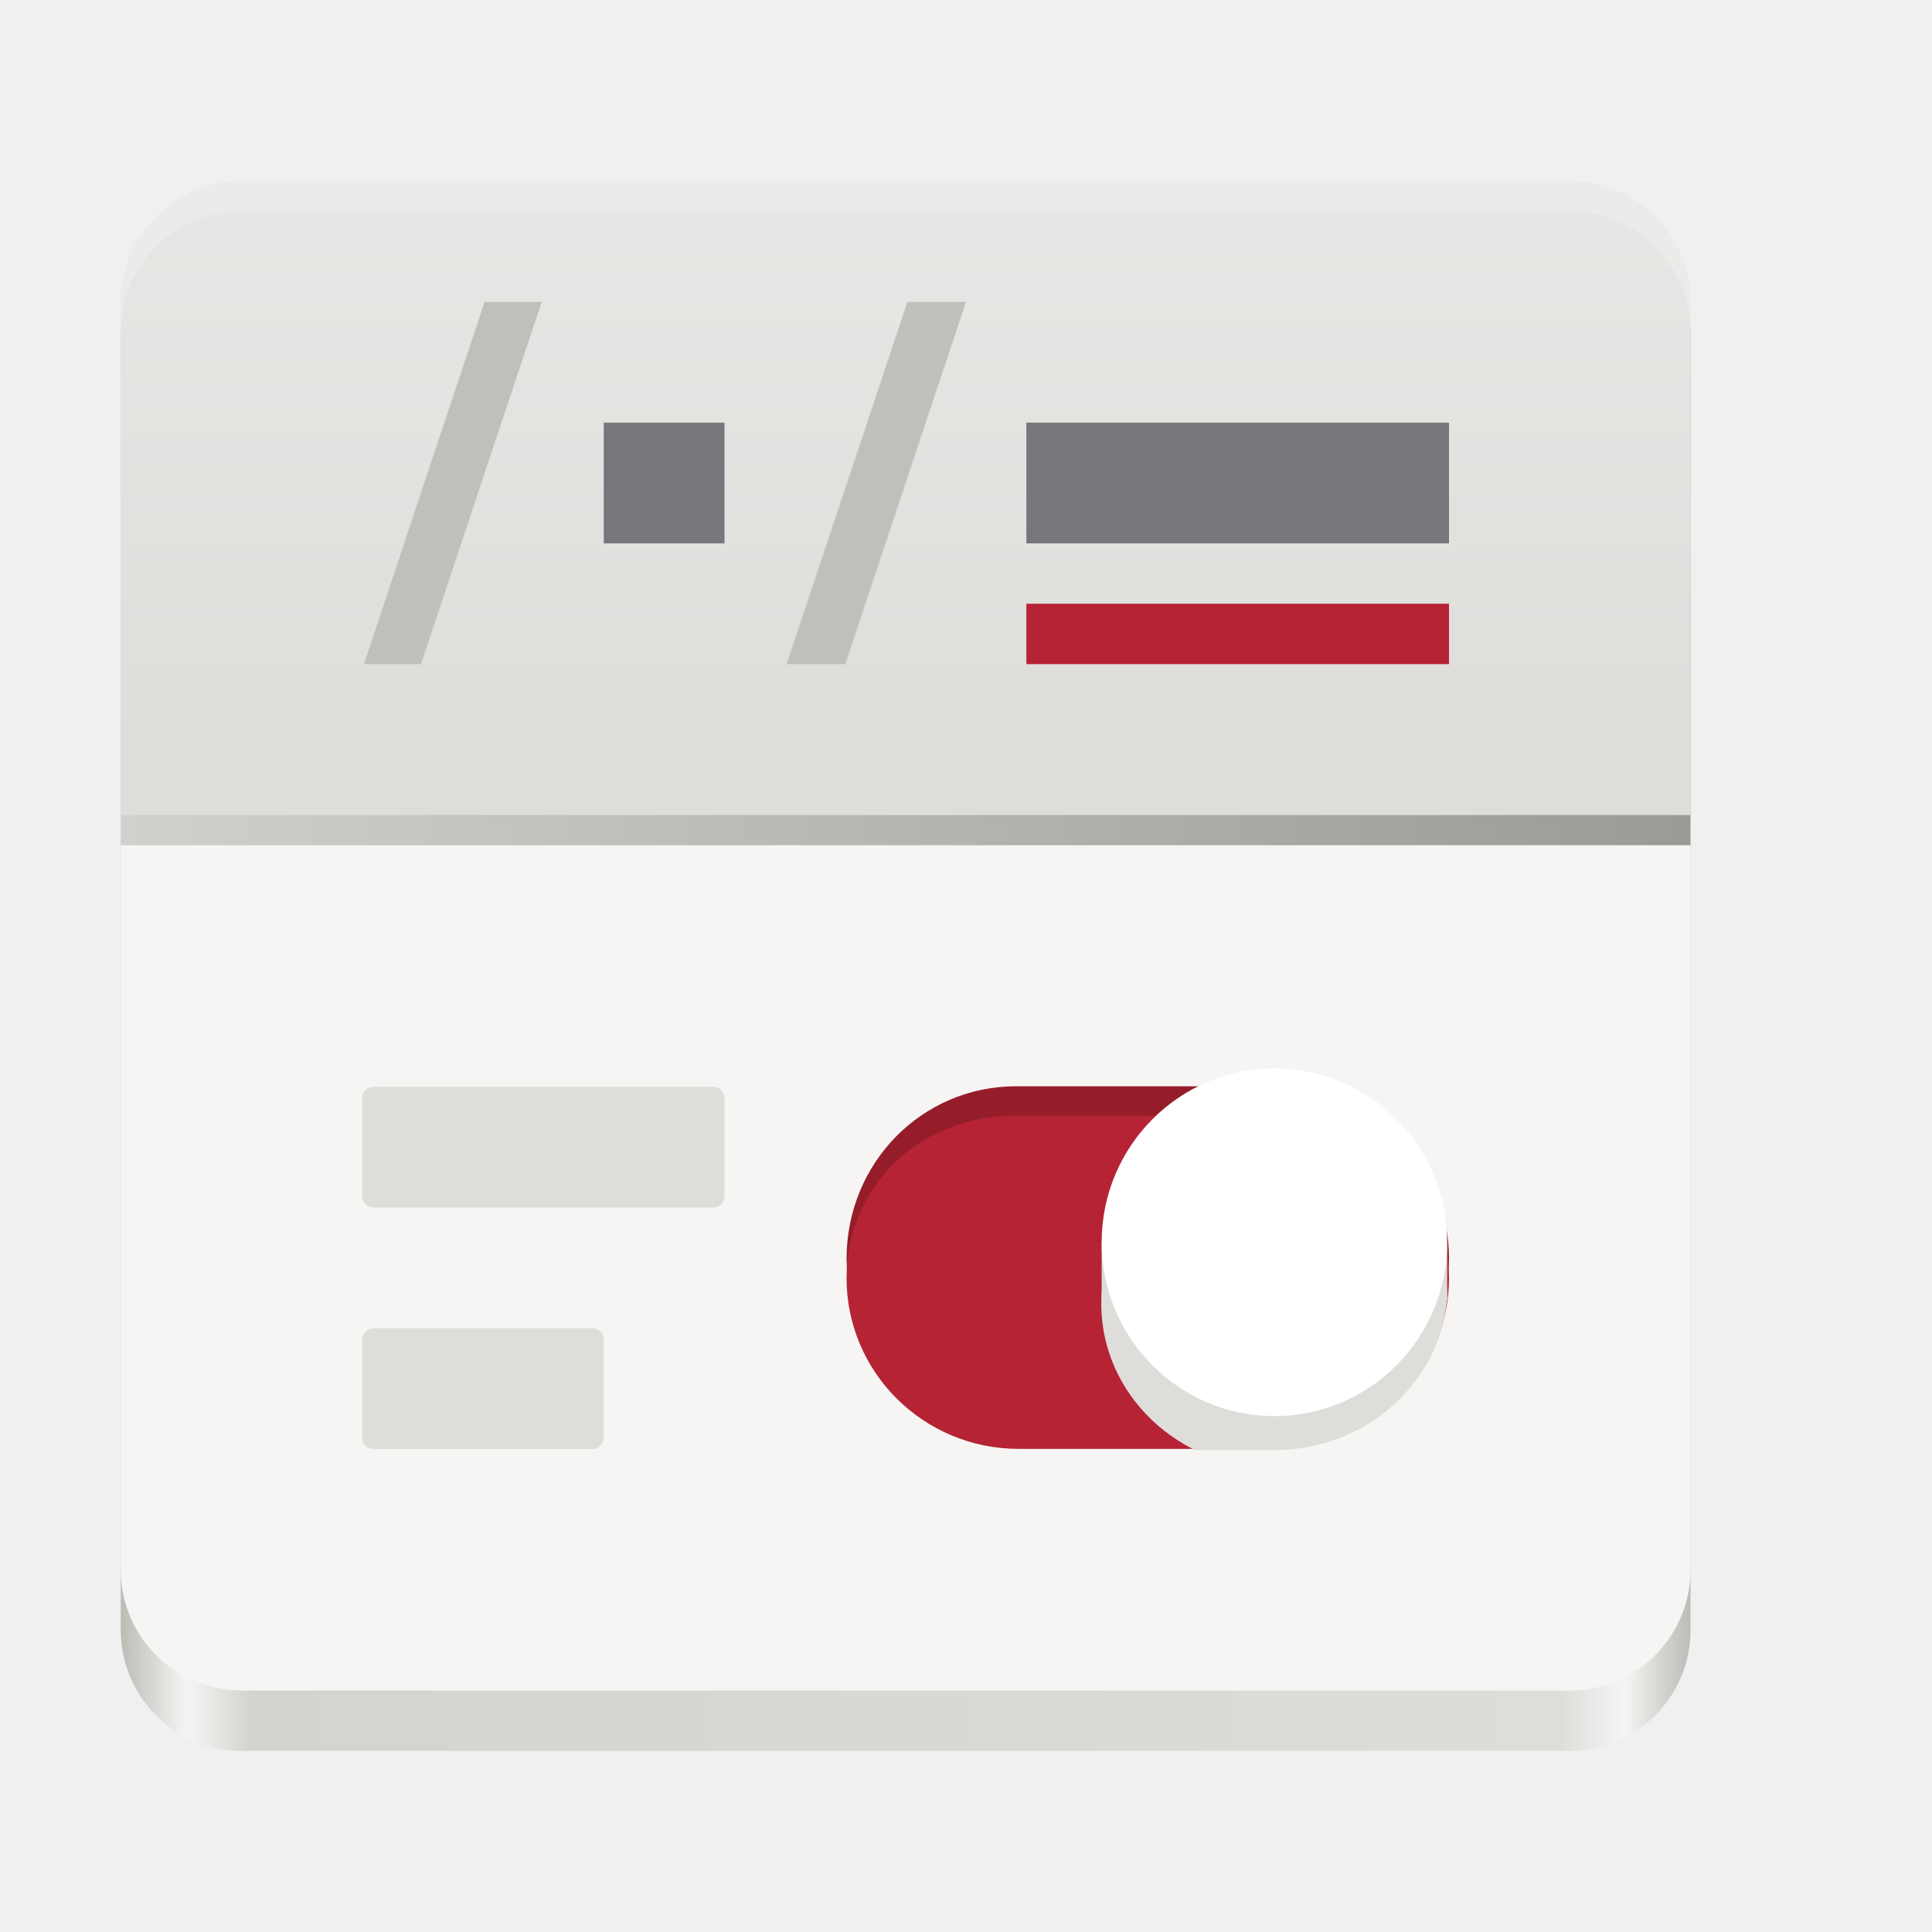
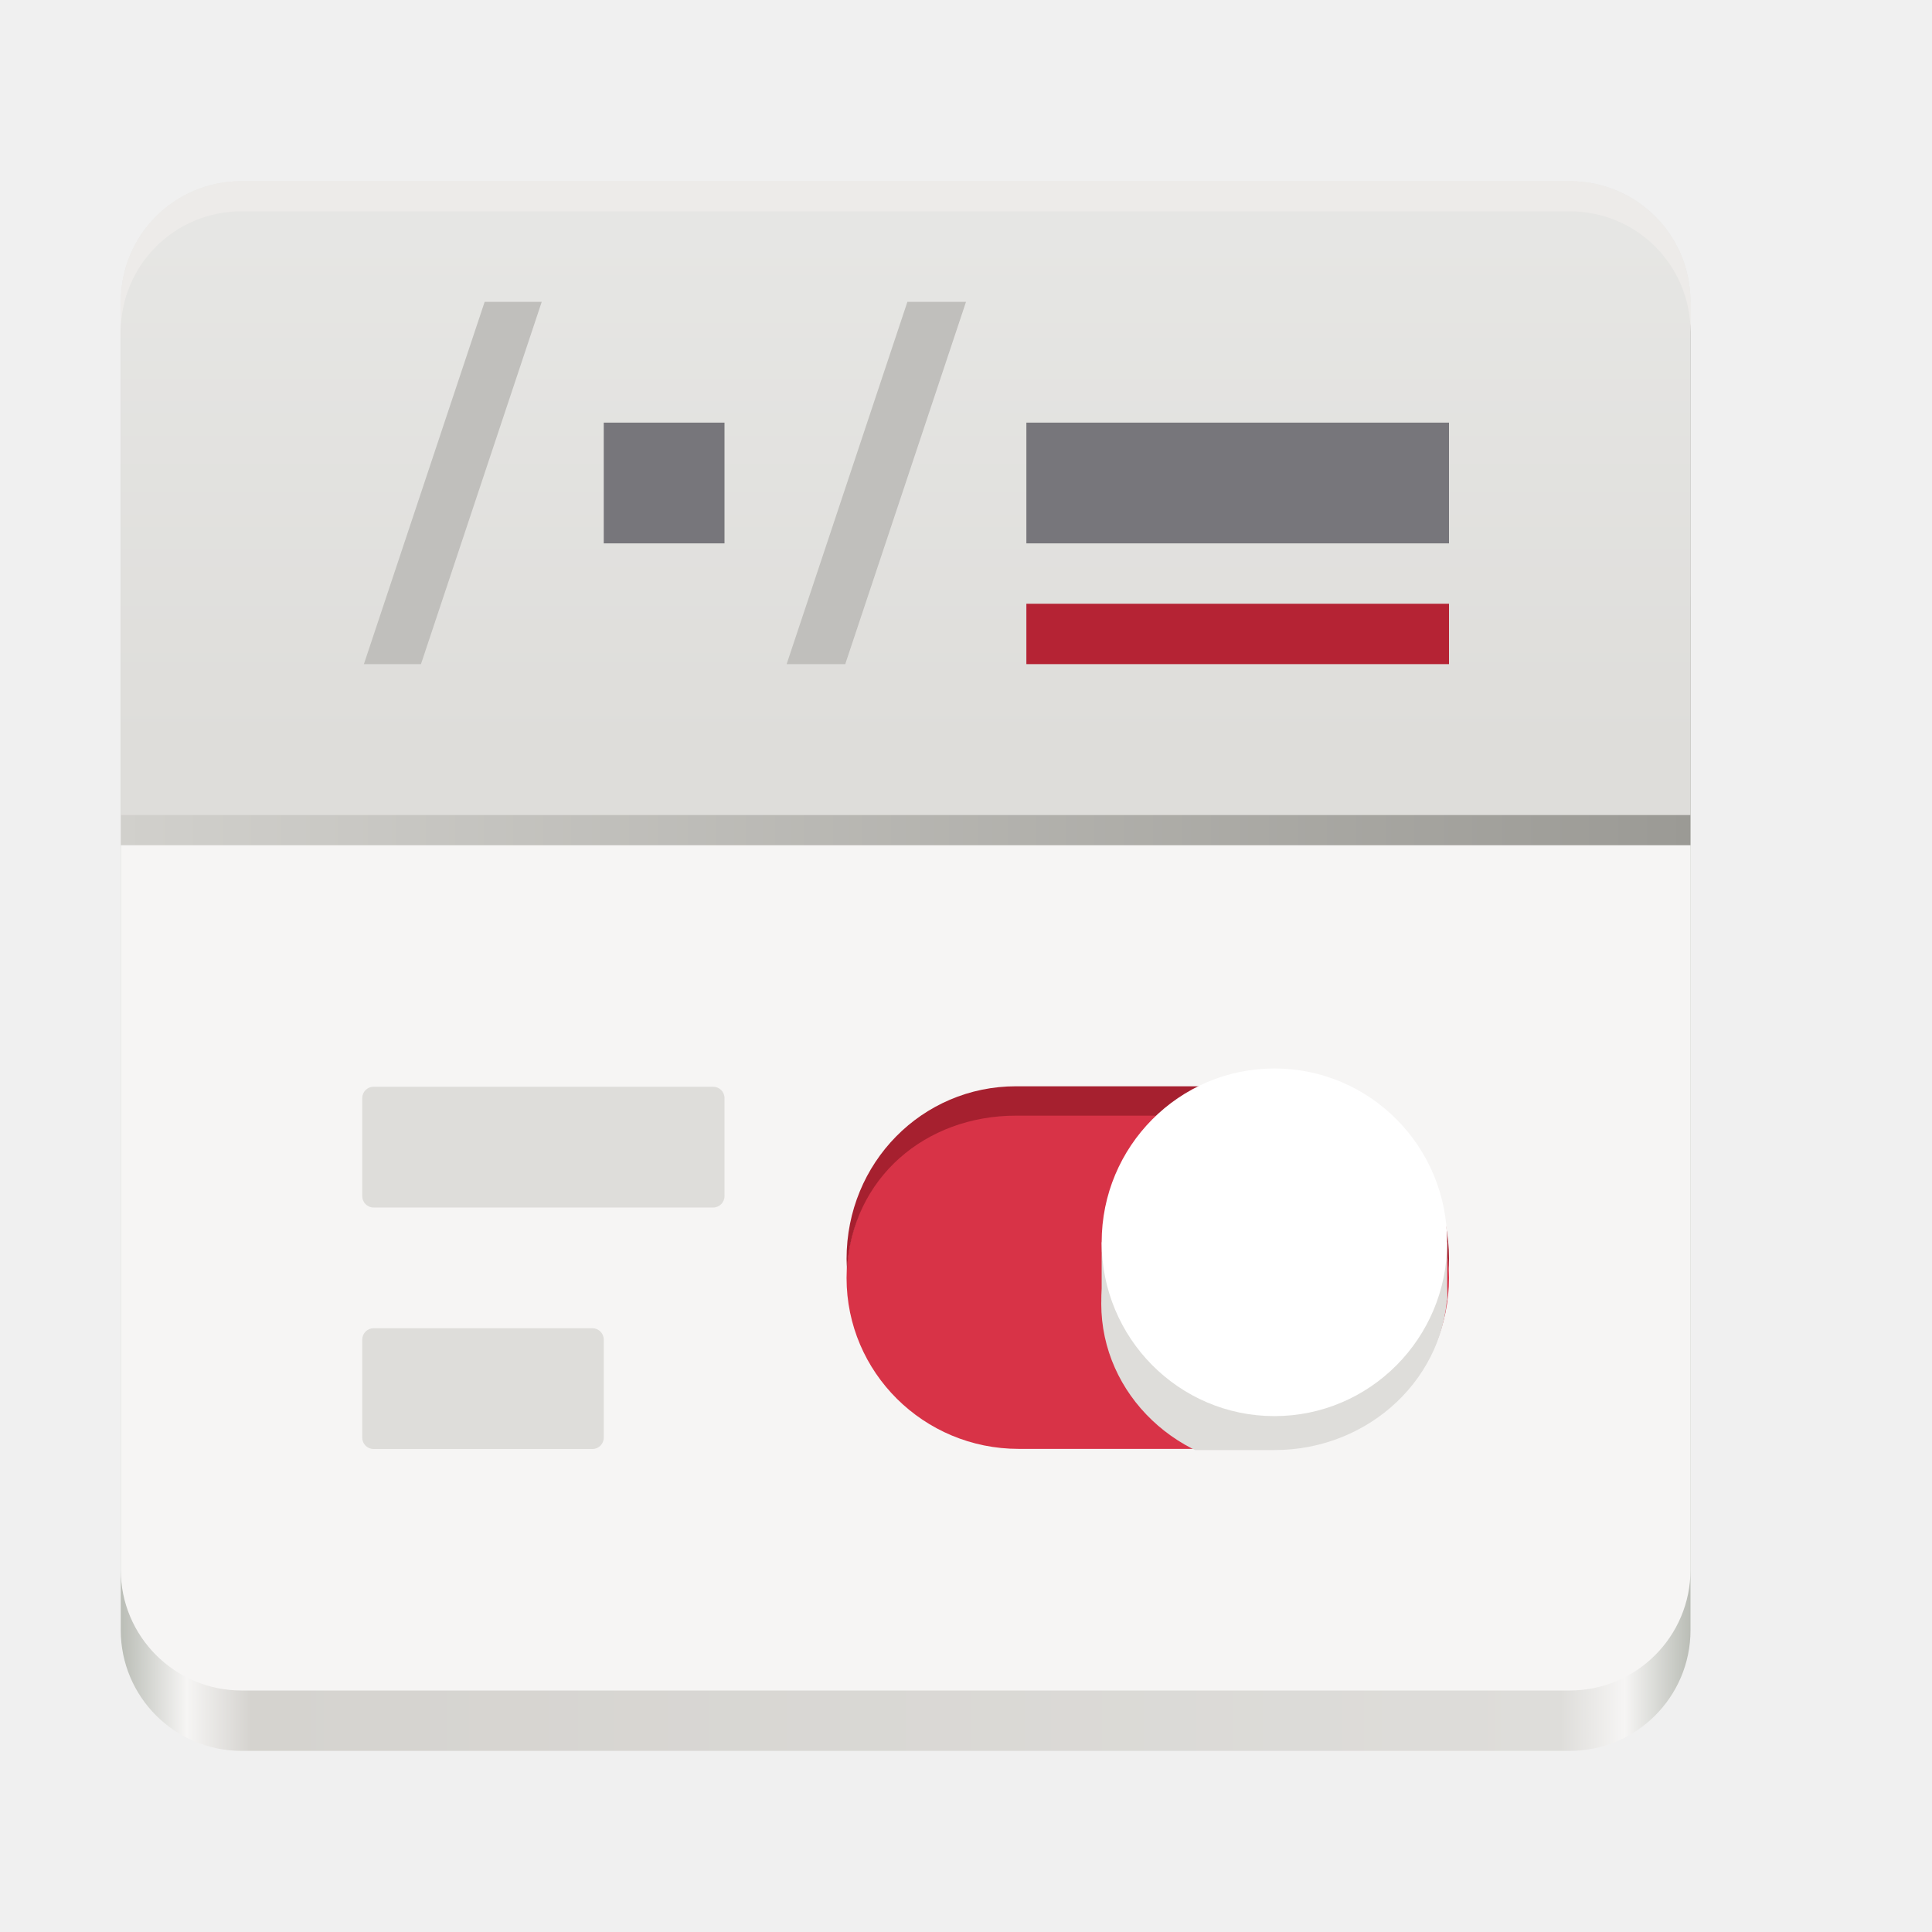
- <svg xmlns="http://www.w3.org/2000/svg" height="128px" viewBox="0 0 128 128" width="128px">
+ <svg xmlns="http://www.w3.org/2000/svg" height="128px" viewBox="0 0 128 128" width="128px" version="1.1" id="svg28">
+   <defs id="defs28" />
  <linearGradient id="a" gradientUnits="userSpaceOnUse" x1="8" x2="112" y1="64" y2="64">
-     <stop offset="0" stop-color="#babdb6" />
-     <stop offset="0.042" stop-color="#f6f5f4" />
-     <stop offset="0.083" stop-color="#d5d3cf" />
-     <stop offset="0.917" stop-color="#deddda" />
-     <stop offset="0.958" stop-color="#f6f5f4" />
-     <stop offset="1" stop-color="#babdb6" />
+     <stop offset="0" stop-color="#babdb6" id="stop1" />
+     <stop offset="0.042" stop-color="#f6f5f4" id="stop2" />
+     <stop offset="0.083" stop-color="#d5d3cf" id="stop3" />
+     <stop offset="0.917" stop-color="#deddda" id="stop4" />
+     <stop offset="0.958" stop-color="#f6f5f4" id="stop5" />
+     <stop offset="1" stop-color="#babdb6" id="stop6" />
  </linearGradient>
  <linearGradient id="b" gradientTransform="matrix(-1 0 0 1 120 -172)" gradientUnits="userSpaceOnUse" x1="8" x2="112" y1="207" y2="207">
-     <stop offset="0" stop-color="#9b9a95" />
-     <stop offset="1" stop-color="#d1d0cc" />
+     <stop offset="0" stop-color="#9b9a95" id="stop7" />
+     <stop offset="1" stop-color="#d1d0cc" id="stop8" />
  </linearGradient>
  <linearGradient id="c" gradientUnits="userSpaceOnUse" x1="67.335" x2="67.335" y1="49.516" y2="12">
-     <stop offset="0" stop-color="#deddda" />
-     <stop offset="1" stop-color="#e7e7e5" />
+     <stop offset="0" stop-color="#deddda" id="stop9" />
+     <stop offset="1" stop-color="#e7e7e5" id="stop10" />
  </linearGradient>
  <clipPath id="d">
-     <path d="m 72 75 h 24 v 22 h -24 z m 0 0" />
+     <path d="m 72 75 h 24 v 22 h -24 z m 0 0" id="path10" />
  </clipPath>
  <clipPath id="e">
-     <path d="m 84.438 74.242 h -17.852 c -6.336 0 -11.477 4.887 -11.477 10.914 s 5.141 10.914 11.477 10.914 h 17.852 c 6.336 0 11.473 -4.887 11.473 -10.914 s -5.137 -10.914 -11.473 -10.914 z m 0 0" />
+     <path d="m 84.438 74.242 h -17.852 c -6.336 0 -11.477 4.887 -11.477 10.914 s 5.141 10.914 11.477 10.914 h 17.852 c 6.336 0 11.473 -4.887 11.473 -10.914 s -5.137 -10.914 -11.473 -10.914 z m 0 0" id="path11" />
  </clipPath>
-   <path d="m 16 32 h 88 c 4.418 0 8 3.582 8 8 v 68 c 0 4.418 -3.582 8 -8 8 h -88 c -4.418 0 -8 -3.582 -8 -8 v -68 c 0 -4.418 3.582 -8 8 -8 z m 0 0" fill="url(#a)" />
-   <path d="m 16 12 h 88 c 4.418 0 8 3.582 8 8 v 84 c 0 4.418 -3.582 8 -8 8 h -88 c -4.418 0 -8 -3.582 -8 -8 v -84 c 0 -4.418 3.582 -8 8 -8 z m 0 0" fill="#f6f5f4" />
-   <path d="m 104 14 c 4.434 0 8 3.566 8 8 v 34 h -104 v -34 c 0 -4.434 3.566 -8 8 -8 z m 0 0" fill="url(#b)" />
-   <path d="m 16 12 c -4.434 0 -8 3.566 -8 8 v 34 h 104 v -34 c 0 -4.434 -3.566 -8 -8 -8 z m 0 0" fill="url(#c)" />
-   <path d="m 84.598 73.348 h -17.109 c -6.297 0 -11.402 5.07 -11.402 11.324 s 5.105 11.32 11.402 11.32 h 17.109 c 6.297 0 11.402 -5.066 11.402 -11.32 s -5.105 -11.324 -11.402 -11.324 z m 0 0" fill="#b52334" />
-   <path d="m 84.773 71.969 c 6.219 0 11.227 5.059 11.227 11.438 c 0 0.219 -0.02 0.504 -0.031 0.715 c -0.324 -6.078 -5.188 -10.207 -11.195 -10.207 h -17.461 c -6.008 0 -10.871 4.129 -11.195 10.207 c -0.012 -0.211 -0.031 -0.496 -0.031 -0.715 c 0 -6.379 5.008 -11.438 11.227 -11.438 z m 0 0" fill="#951d2a" />
-   <g clip-path="url(#d)">
-     <g clip-path="url(#e)">
-       <path d="m 72.961 86.371 c 0 6.027 5.137 10.914 11.477 10.914 c 6.336 0 11.473 -4.887 11.473 -10.914 c 0 -6.031 -5.137 -10.914 -11.473 -10.914 c -6.34 0 -11.477 4.883 -11.477 10.914 z m 0 0" fill="#deddda" />
+   <path d="m 16 32 h 88 c 4.418 0 8 3.582 8 8 v 68 c 0 4.418 -3.582 8 -8 8 h -88 c -4.418 0 -8 -3.582 -8 -8 v -68 c 0 -4.418 3.582 -8 8 -8 z m 0 0" fill="url(#a)" id="path12" />
+   <path d="m 16 12 h 88 c 4.418 0 8 3.582 8 8 v 84 c 0 4.418 -3.582 8 -8 8 h -88 c -4.418 0 -8 -3.582 -8 -8 v -84 c 0 -4.418 3.582 -8 8 -8 z m 0 0" fill="#f6f5f4" id="path13" />
+   <path d="m 104 14 c 4.434 0 8 3.566 8 8 v 34 h -104 v -34 c 0 -4.434 3.566 -8 8 -8 z m 0 0" fill="url(#b)" id="path14" />
+   <path d="m 16 12 c -4.434 0 -8 3.566 -8 8 v 34 h 104 v -34 c 0 -4.434 -3.566 -8 -8 -8 z m 0 0" fill="url(#c)" id="path15" />
+   <path d="m 84.598 73.348 h -17.109 c -6.297 0 -11.402 5.07 -11.402 11.324 s 5.105 11.32 11.402 11.32 h 17.109 c 6.297 0 11.402 -5.066 11.402 -11.32 s -5.105 -11.324 -11.402 -11.324 z m 0 0" fill="#b52334" id="path16" style="fill:#d83347;fill-opacity:1" />
+   <path d="m 84.773 71.969 c 6.219 0 11.227 5.059 11.227 11.438 c 0 0.219 -0.02 0.504 -0.031 0.715 c -0.324 -6.078 -5.188 -10.207 -11.195 -10.207 h -17.461 c -6.008 0 -10.871 4.129 -11.195 10.207 c -0.012 -0.211 -0.031 -0.496 -0.031 -0.715 c 0 -6.379 5.008 -11.438 11.227 -11.438 z m 0 0" fill="#951d2a" id="path17" style="fill:#a6202f;fill-opacity:1" />
+   <g clip-path="url(#d)" id="g19">
+     <g clip-path="url(#e)" id="g18">
+       <path d="m 72.961 86.371 c 0 6.027 5.137 10.914 11.477 10.914 c 6.336 0 11.473 -4.887 11.473 -10.914 c 0 -6.031 -5.137 -10.914 -11.473 -10.914 c -6.34 0 -11.477 4.883 -11.477 10.914 z m 0 0" fill="#deddda" id="path18" />
    </g>
  </g>
-   <path d="m 95.879 82.305 h -22.891 v 3.84 h 22.891 z m 0 0" fill="#deddda" />
-   <path d="m 72.988 82.305 c 0 6.359 5.125 11.516 11.445 11.516 c 6.324 0 11.445 -5.156 11.445 -11.516 c 0 -6.359 -5.121 -11.516 -11.445 -11.516 c -6.32 0 -11.445 5.156 -11.445 11.516 z m 0 0" fill="#ffffff" />
-   <g fill-opacity="0.996">
-     <path d="m 24.75 72 h 22.5 c 0.414 0 0.75 0.336 0.75 0.75 v 6.5 c 0 0.414 -0.336 0.75 -0.75 0.75 h -22.5 c -0.414 0 -0.75 -0.336 -0.75 -0.75 v -6.5 c 0 -0.414 0.336 -0.75 0.75 -0.75 z m 0 0" fill="#deddda" />
-     <path d="m 40 28 h 8 v 8 h -8 z m 0 0" fill="#77767b" />
-     <path d="m 24.75 88 h 14.5 c 0.414 0 0.75 0.336 0.75 0.75 v 6.5 c 0 0.414 -0.336 0.75 -0.75 0.75 h -14.5 c -0.414 0 -0.75 -0.336 -0.75 -0.75 v -6.5 c 0 -0.414 0.336 -0.75 0.75 -0.75 z m 0 0" fill="#deddda" />
-     <path d="m 68 28 h 28 v 8 h -28 z m 0 0" fill="#77767b" />
+   <path d="m 95.879 82.305 h -22.891 v 3.84 h 22.891 z m 0 0" fill="#deddda" id="path19" />
+   <path d="m 72.988 82.305 c 0 6.359 5.125 11.516 11.445 11.516 c 6.324 0 11.445 -5.156 11.445 -11.516 c 0 -6.359 -5.121 -11.516 -11.445 -11.516 c -6.32 0 -11.445 5.156 -11.445 11.516 z m 0 0" fill="#ffffff" id="path20" />
+   <g fill-opacity="0.996" id="g24">
+     <path d="m 24.75 72 h 22.5 c 0.414 0 0.75 0.336 0.75 0.75 v 6.5 c 0 0.414 -0.336 0.75 -0.75 0.75 h -22.5 c -0.414 0 -0.75 -0.336 -0.75 -0.75 v -6.5 c 0 -0.414 0.336 -0.75 0.75 -0.75 z m 0 0" fill="#deddda" id="path21" />
+     <path d="m 40 28 h 8 v 8 h -8 z m 0 0" fill="#77767b" id="path22" />
+     <path d="m 24.75 88 h 14.5 c 0.414 0 0.75 0.336 0.75 0.75 v 6.5 c 0 0.414 -0.336 0.75 -0.75 0.75 h -14.5 c -0.414 0 -0.75 -0.336 -0.75 -0.75 v -6.5 c 0 -0.414 0.336 -0.75 0.75 -0.75 z m 0 0" fill="#deddda" id="path23" />
+     <path d="m 68 28 h 28 v 8 h -28 z m 0 0" fill="#77767b" id="path24" />
  </g>
-   <path d="m 60.117 20 h 3.883 l -8 24 h -3.883 z m 0 0" fill="#c0bfbc" />
-   <path d="m 68 40 h 28 v 4 h -28 z m 0 0" fill="#b52334" />
-   <path d="m 16 12 c -4.434 0 -8 3.566 -8 8 v 2 c 0 -4.434 3.566 -8 8 -8 h 88 c 4.434 0 8 3.566 8 8 v -2 c 0 -4.434 -3.566 -8 -8 -8 z m 0 0" fill="#edebe9" />
-   <path d="m 32.109 20 h 3.781 l -8 24 h -3.781 z m 0 0" fill="#c0bfbc" />
+   <path d="m 60.117 20 h 3.883 l -8 24 h -3.883 z m 0 0" fill="#c0bfbc" id="path25" />
+   <path d="m 68 40 h 28 v 4 h -28 z m 0 0" fill="#b52334" id="path26" />
+   <path d="m 16 12 c -4.434 0 -8 3.566 -8 8 v 2 c 0 -4.434 3.566 -8 8 -8 h 88 c 4.434 0 8 3.566 8 8 v -2 c 0 -4.434 -3.566 -8 -8 -8 z m 0 0" fill="#edebe9" id="path27" />
+   <path d="m 32.109 20 h 3.781 l -8 24 h -3.781 z m 0 0" fill="#c0bfbc" id="path28" />
</svg>
